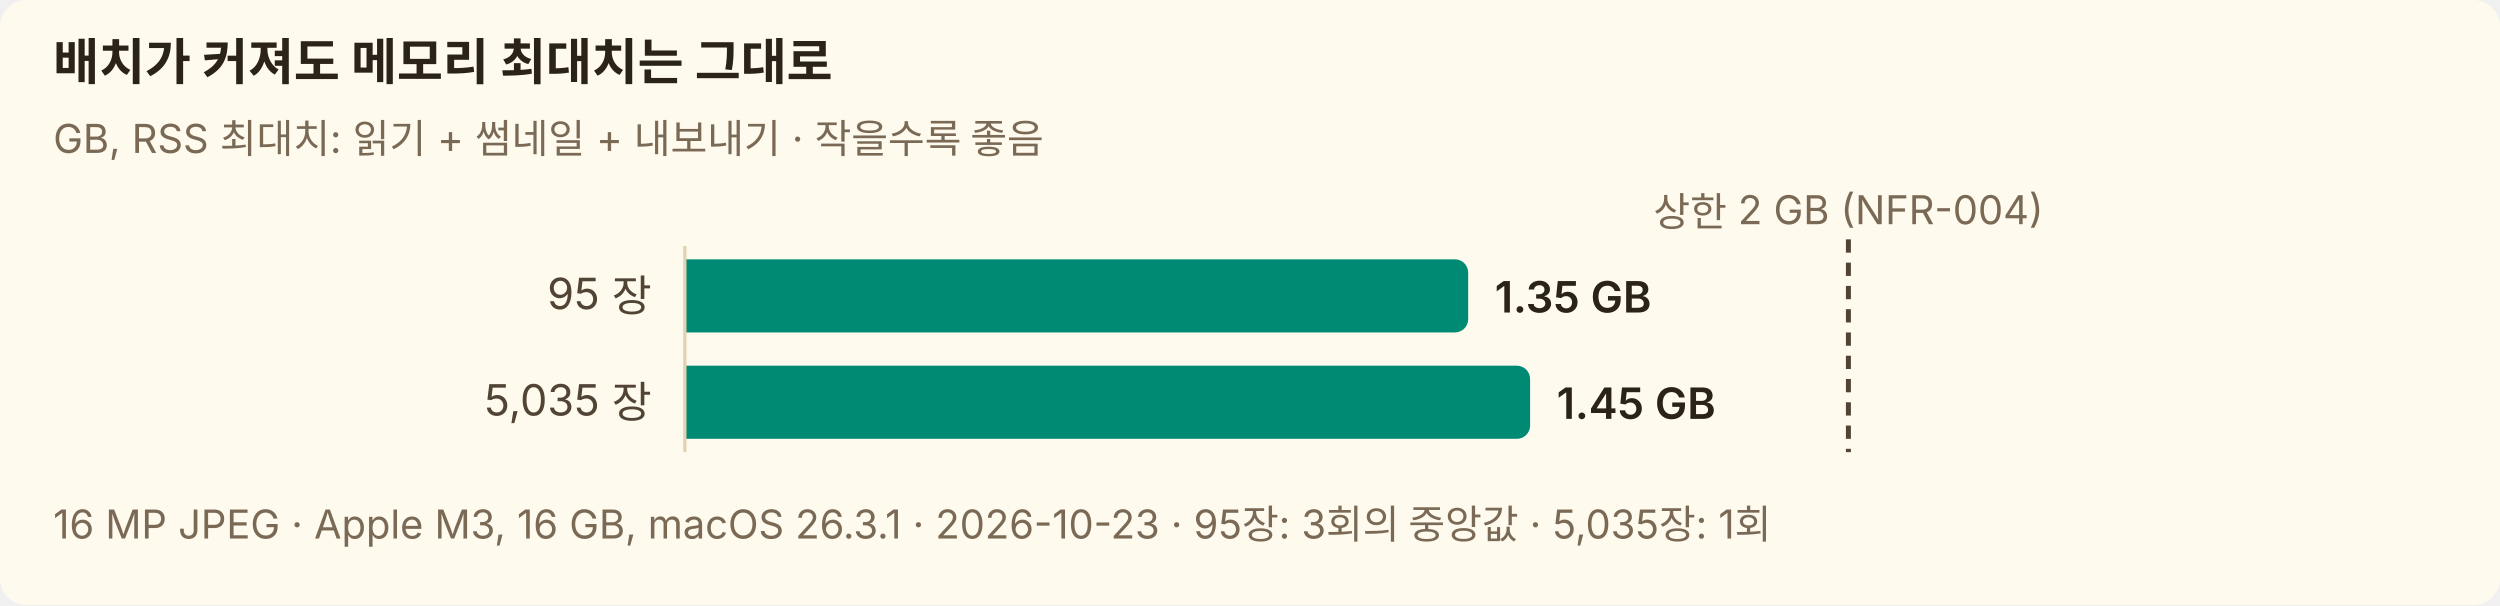
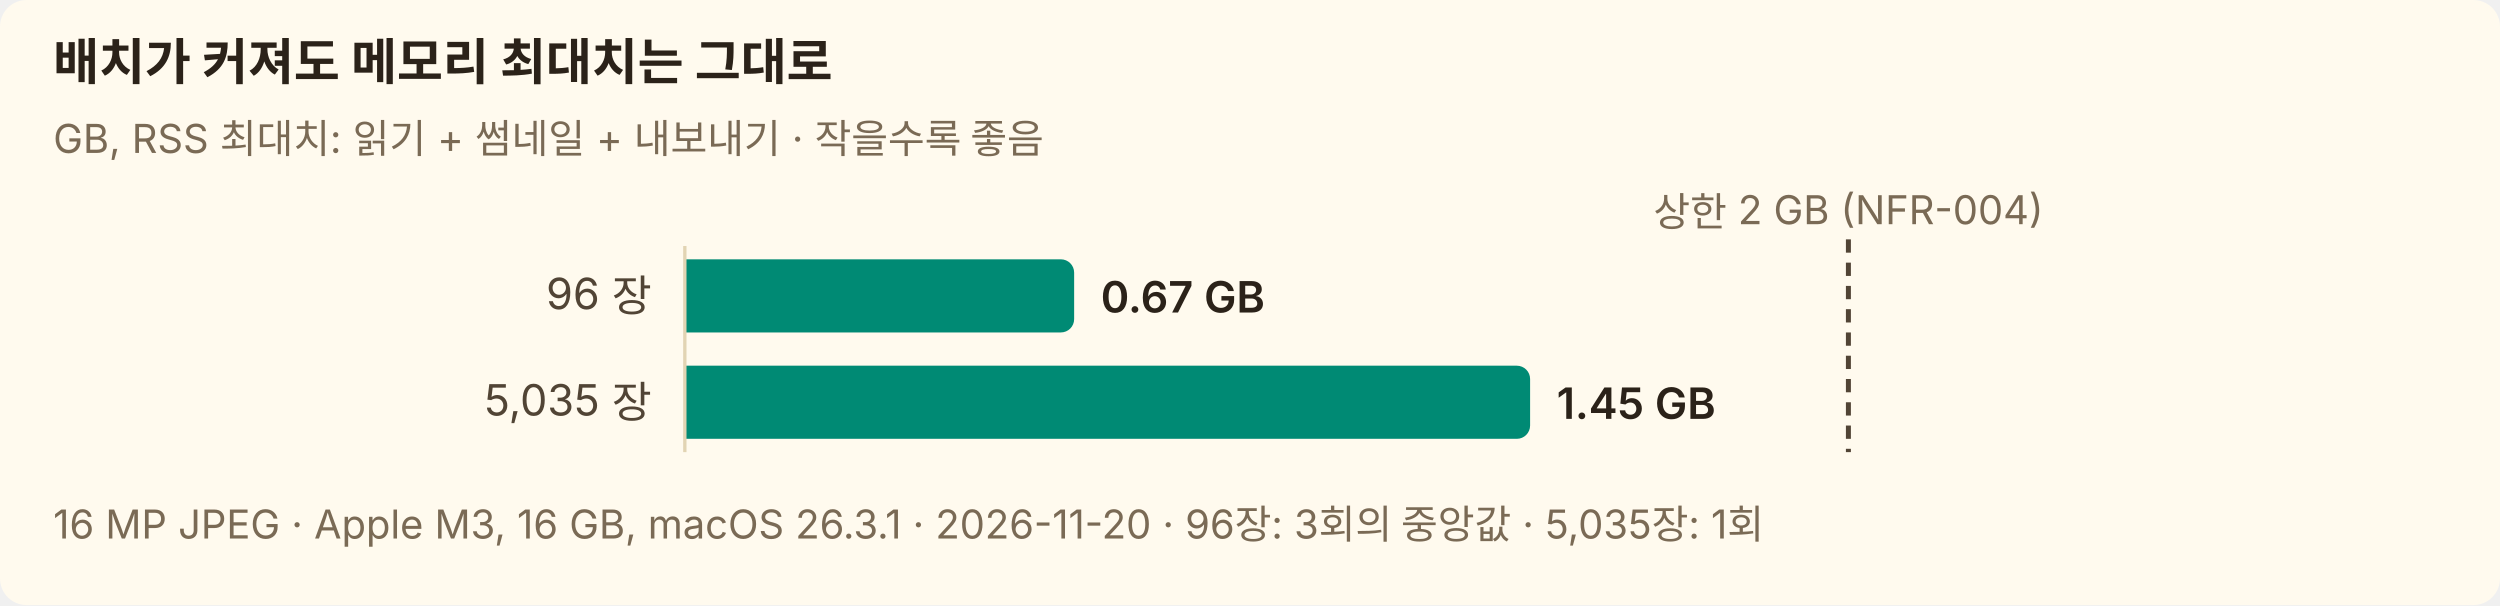
<svg xmlns="http://www.w3.org/2000/svg" viewBox="-16 -16 752 182" width="752" height="182" role="img" aria-labelledby="t d">
  <style>
  .bg{fill:#fffaee} .t1{fill:#2b2219;font:600 13px system-ui,-apple-system,Segoe UI,sans-serif}
  .t2{fill:#514435;font:13px system-ui,-apple-system,Segoe UI,sans-serif}
  .t3{fill:#7a6a55;font:12px system-ui,-apple-system,Segoe UI,sans-serif}
  .h{font-size:15px} .num{font-variant-numeric:tabular-nums} .axis{stroke:#e2d4b3;stroke-width:1}
  .ref{stroke:#514435;stroke-width:1.5;stroke-dasharray:4 3} .refw{stroke:#b5652a;stroke-width:1.5;stroke-dasharray:4 3}
  .s1{fill:#008a74} .old{fill-opacity:.45} .s2{fill:#b5652a} .s3{fill:#1baf7a} .s4{fill:#eda100} .s5{fill:#e87ba4} .gap{stroke:#fffaee;stroke-width:2}
  .in{fill:#fff} .ln{fill:none;stroke:#008a74;stroke-width:2;stroke-linejoin:round} .band{fill:#e2d4b3;fill-opacity:.35}
  @media (prefers-color-scheme: dark){
    .bg{fill:#262019} .t1{fill:#f3ead6} .t2{fill:#d8cab0} .t3{fill:#a8977c} .axis{stroke:#3b3127}
    .ref{stroke:#d8cab0} .refw{stroke:#cc7f3e}
    .s1{fill:#21a593} .s2{fill:#cc7f3e} .s3{fill:#199e70} .s4{fill:#c98500} .s5{fill:#d55181} .gap{stroke:#262019}
    .ln{stroke:#21a593} .band{fill:#3b3127}
  }
</style>
  <rect class="bg" x="-16" y="-16" width="752" height="182" rx="8" />
  <text class="t1 h" x="0" y="8">배치가 커져도 메모리 최대치는 그대로</text>
  <text class="t3" x="0" y="30">GB, RSS 최대치: 읽기 + 썸네일 + 내보내기 · 작을수록 좋음</text>
-   <text class="t2" x="180" y="77" text-anchor="end">95 장</text>
-   <path class="s1" d="M190 62h231.626a4 4 0 0 1 4 4v14a4 4 0 0 1 -4 4h-231.626z" />
-   <text class="t1 num" x="433.626" y="78">1.35 GB</text>
+   <text class="t2" x="180" y="77" text-anchor="end">96 장</text>
+   <path class="s1" d="M190 62h113.102a4 4 0 0 1 4 4v14a4 4 0 0 1 -4 4h-113.102z" />
+   <text class="t1 num" x="315.102" y="78">0.67 GB</text>
  <text class="t2" x="180" y="109" text-anchor="end">5,035 장</text>
  <path class="s1" d="M190 94h250.255a4 4 0 0 1 4 4v14a4 4 0 0 1 -4 4h-250.255z" />
  <text class="t1 num" x="452.255" y="110">1.45 GB</text>
  <line class="axis" x1="190" x2="190" y1="58" y2="120" />
  <line class="ref" x1="540" x2="540" y1="56" y2="120" />
  <text class="t3" x="540" y="52" text-anchor="middle">상한 2 GB (NFR-004)</text>
-   <text class="t3" x="0" y="146">16 MP JPEG · Apple M3, 16 GB, macOS 26.3.1 · 2026-10-23 · 95장: 3회의 중앙값 · 5,035장: 1회</text>
+   <text class="t3" x="0" y="146">16 MP JPEG · Apple M3, 16 GB, macOS 26.3.1 · 2026-11-20 · 96장: 3회의 중앙값 · 5,035장: 1회</text>
</svg>
